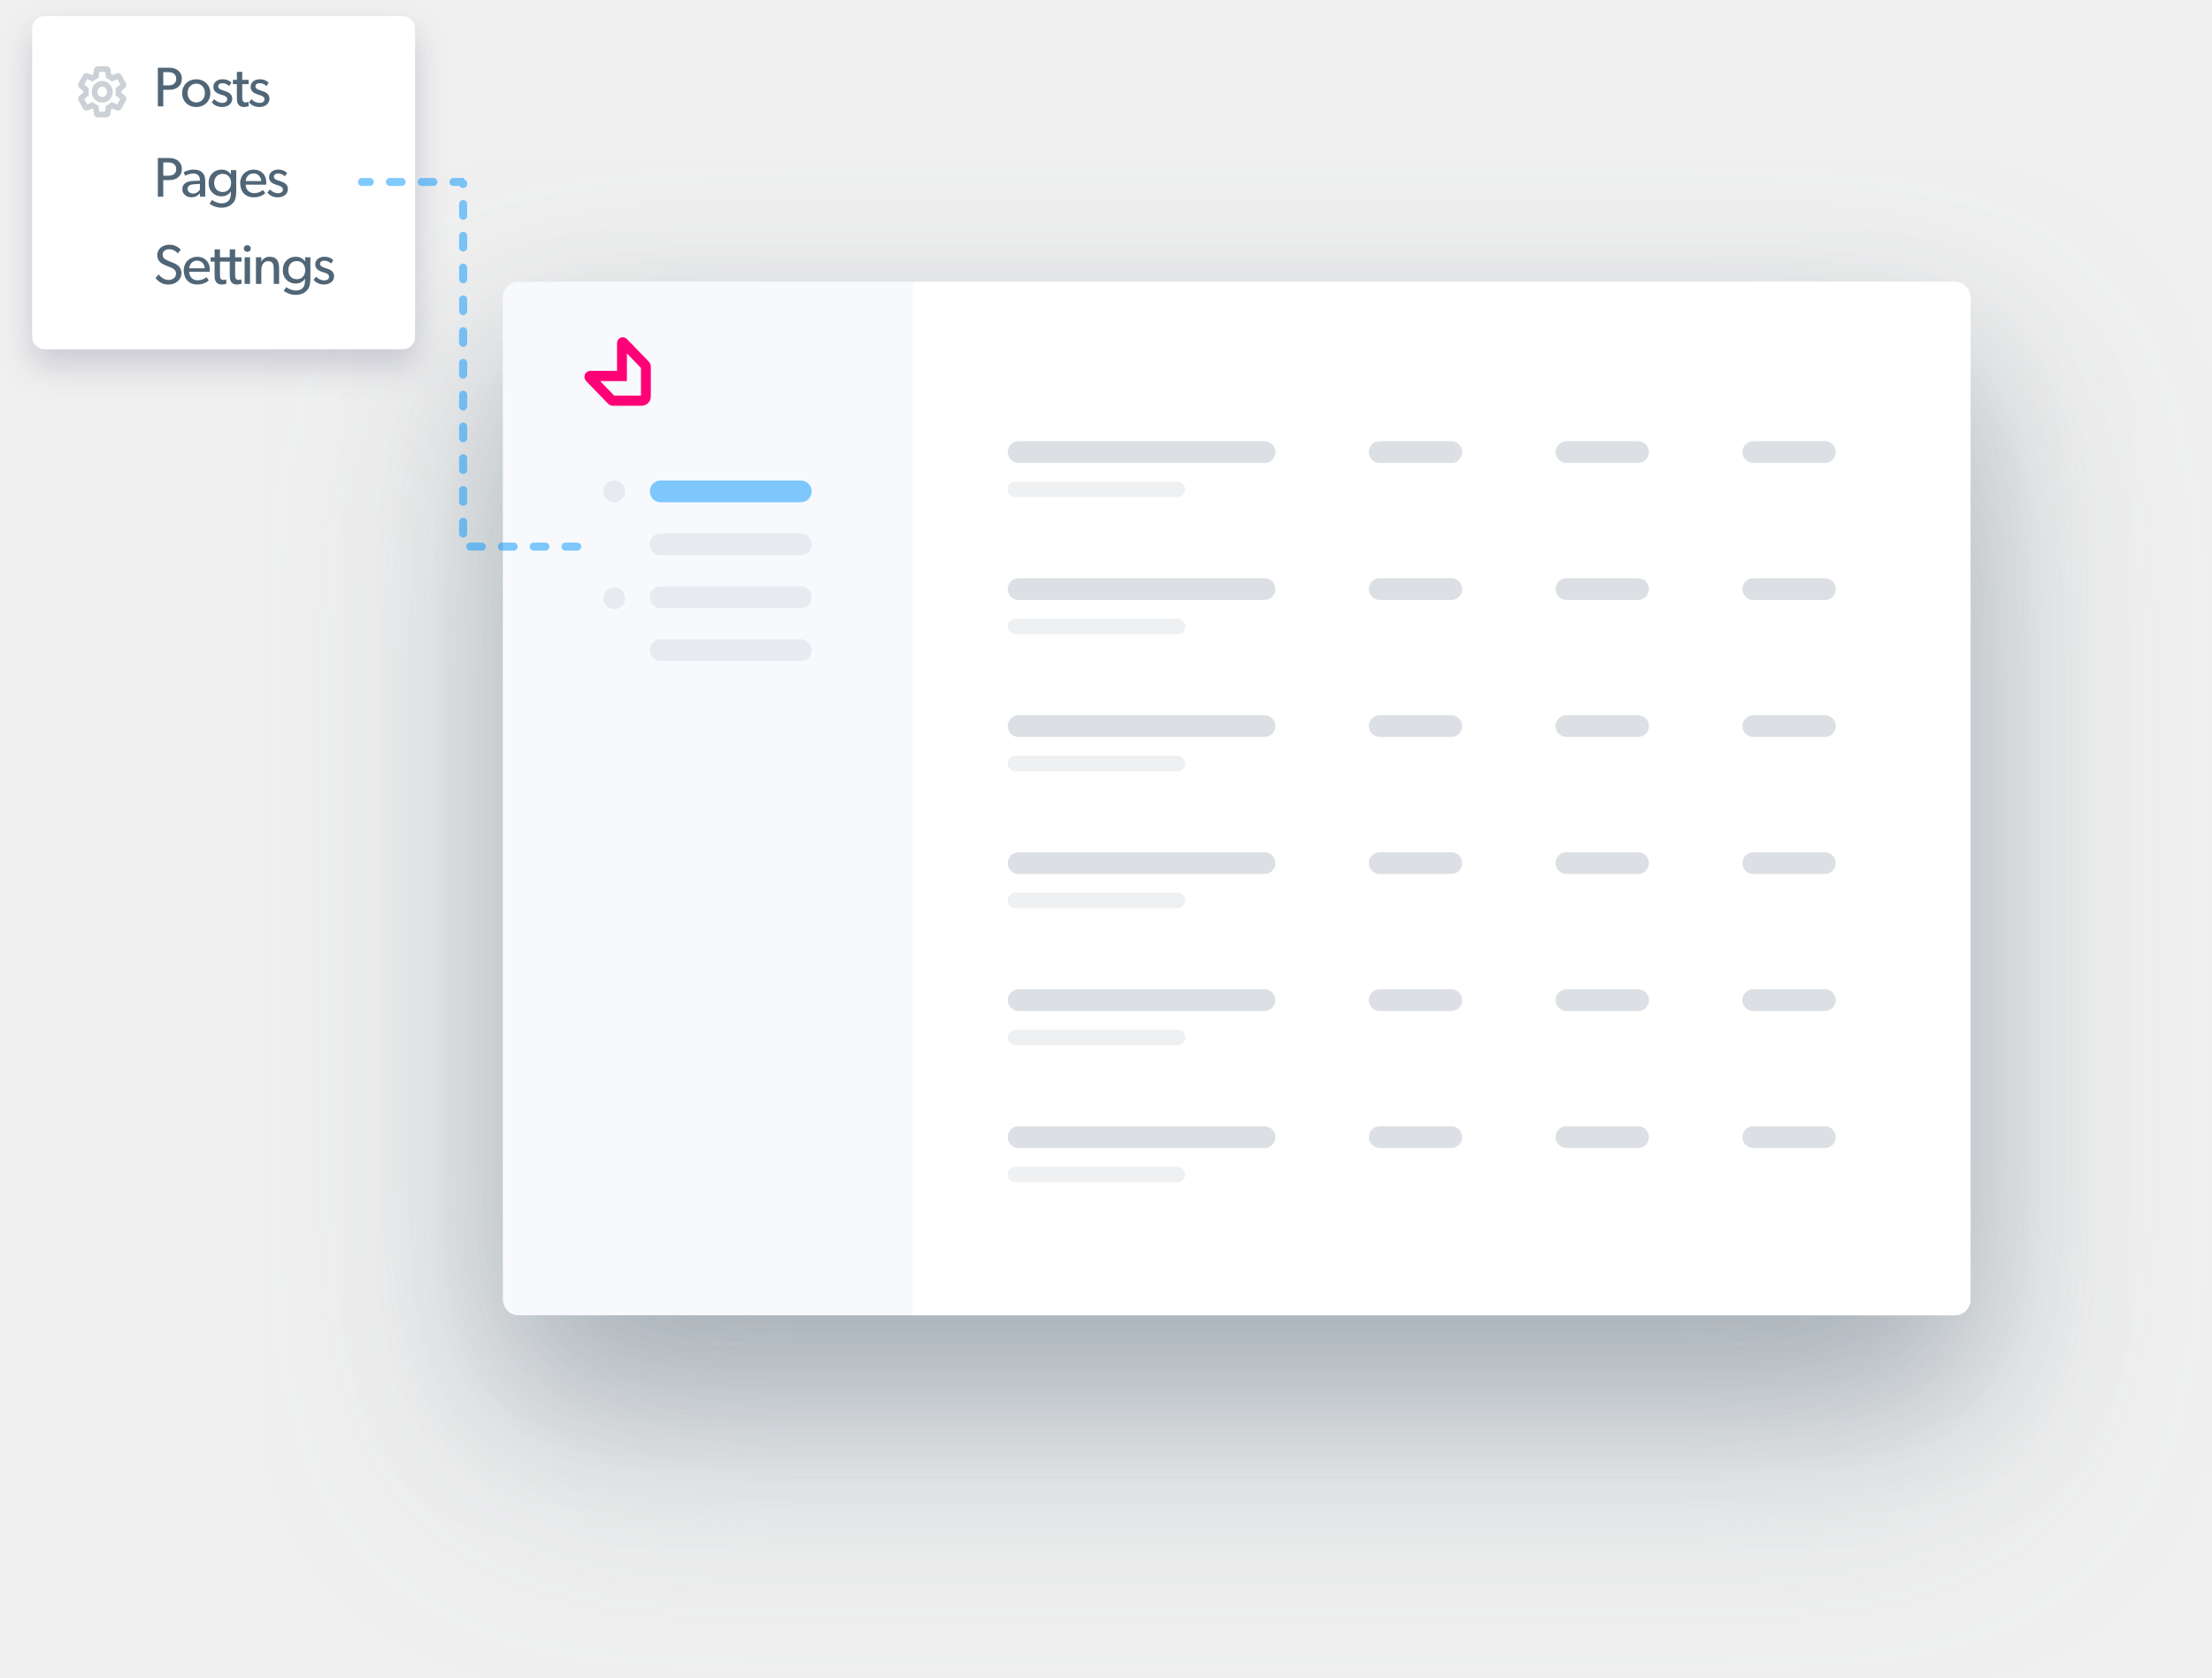
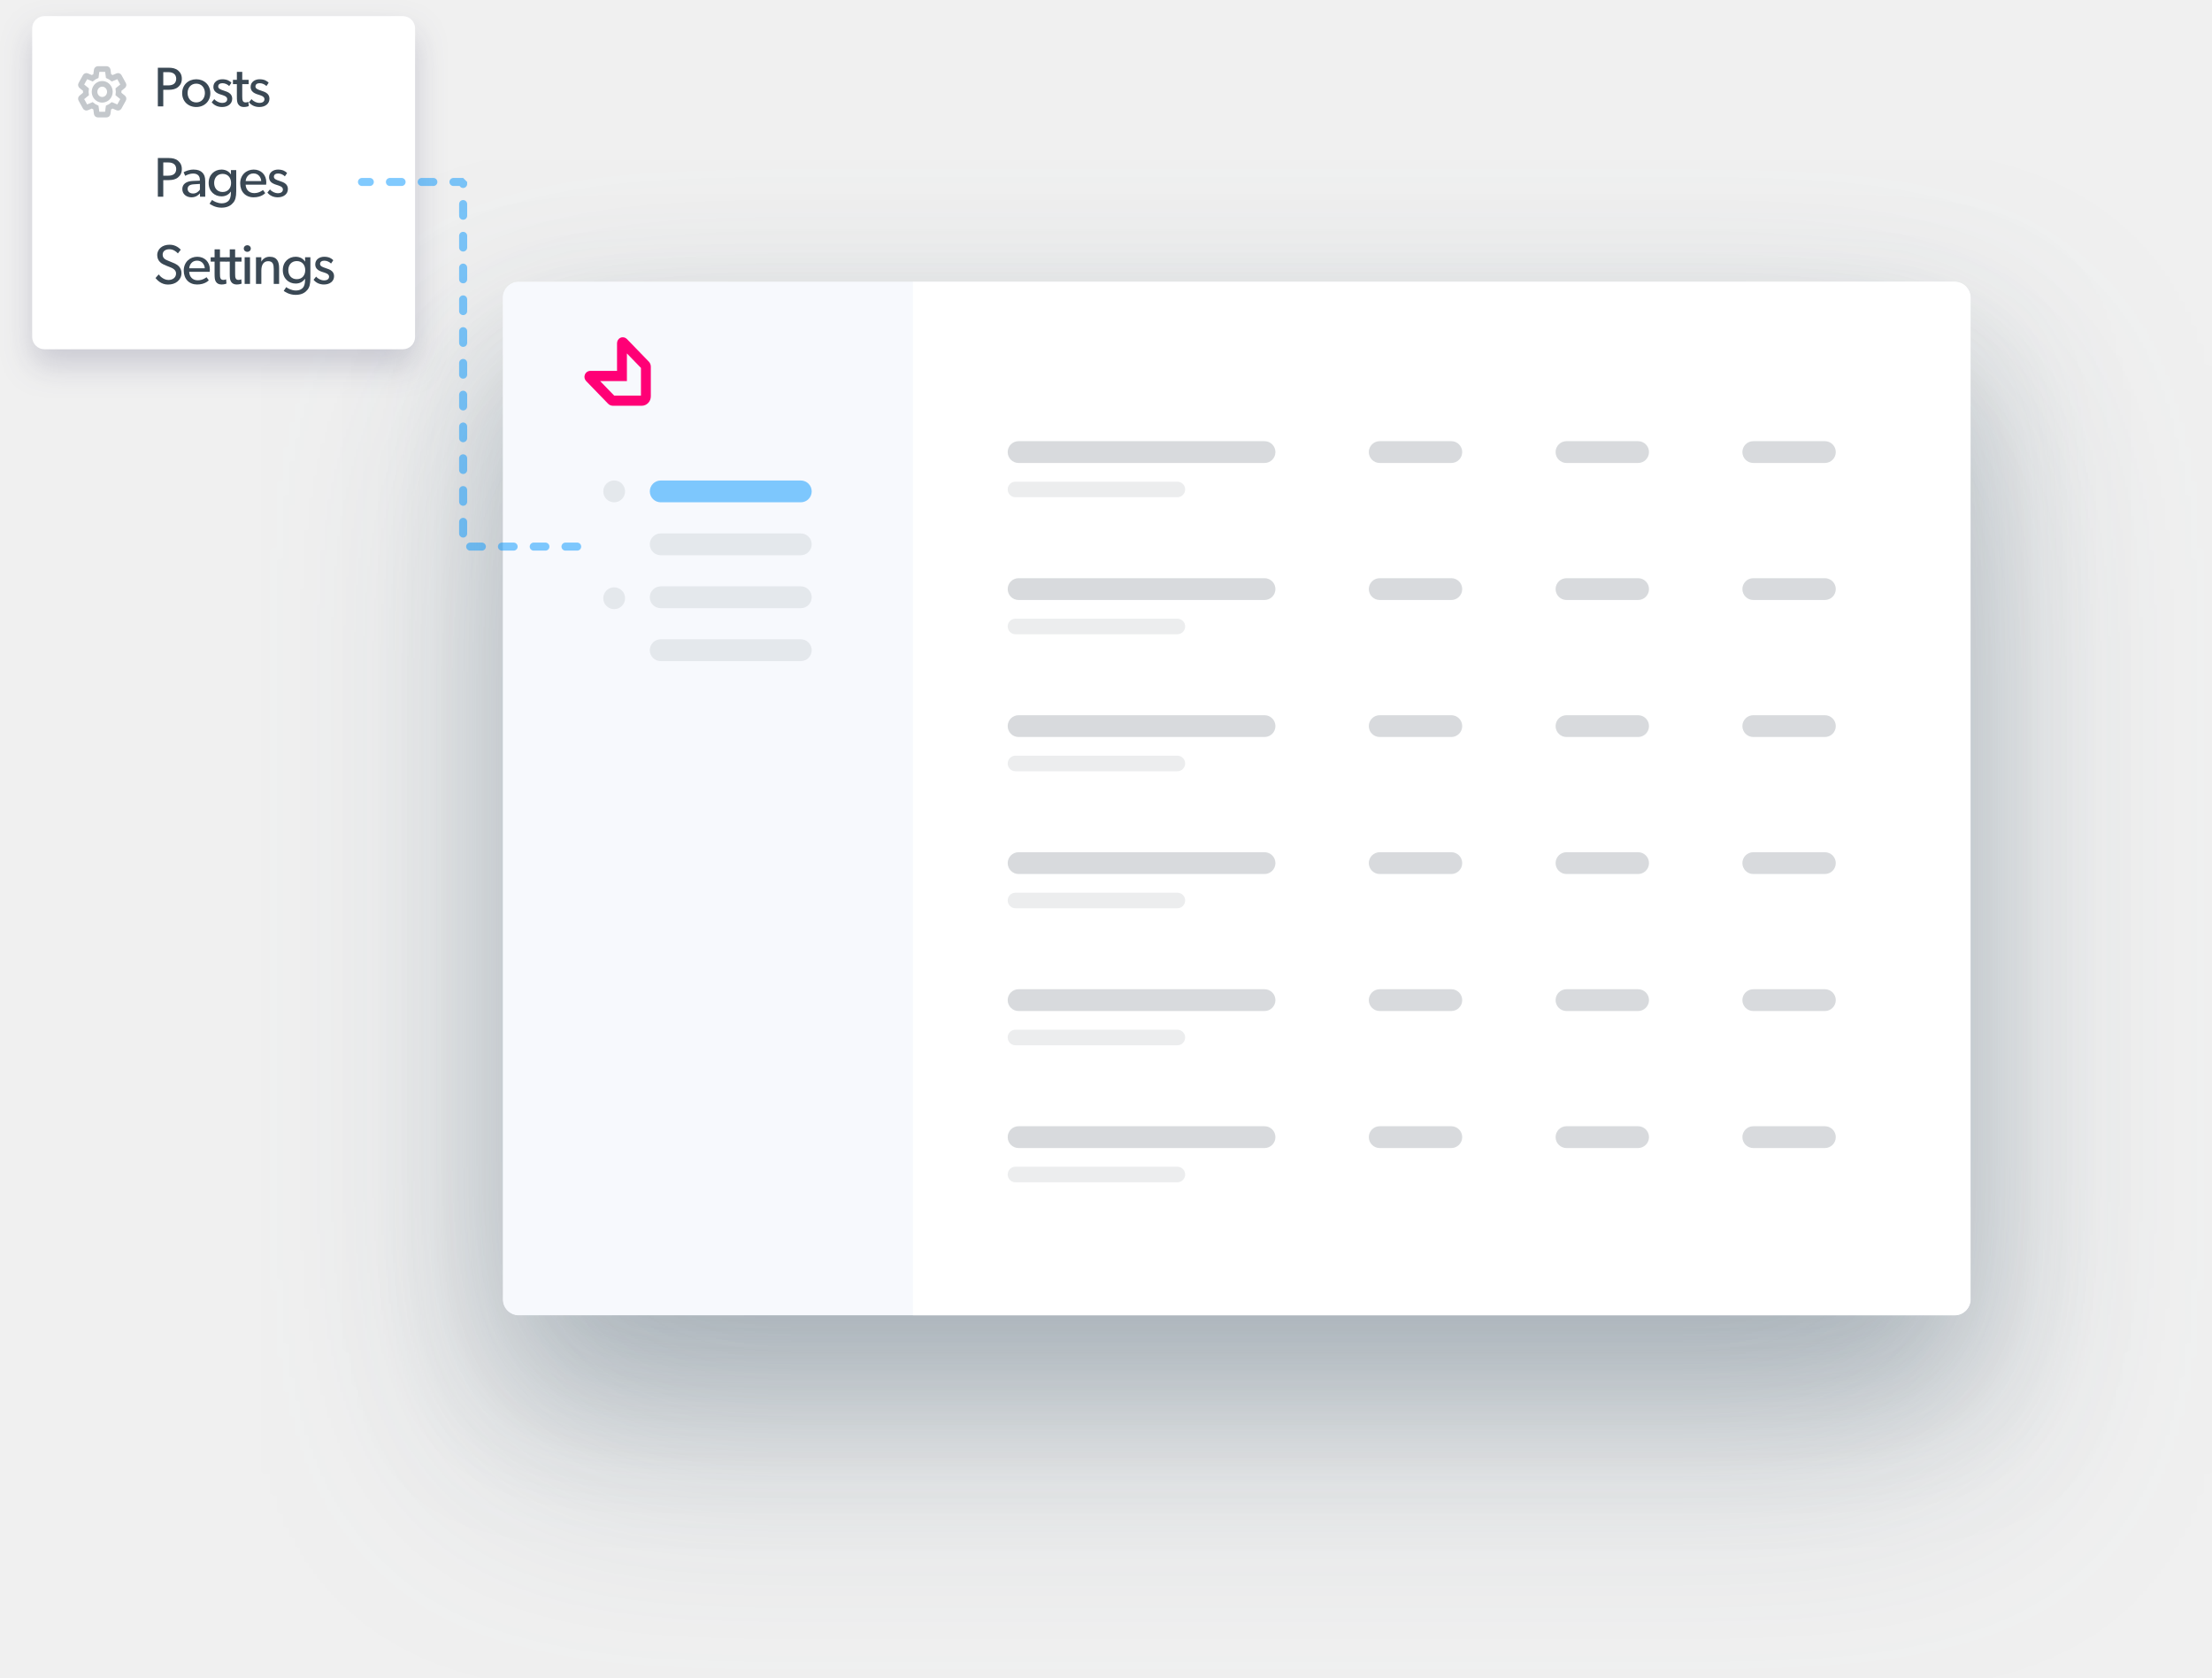
<svg xmlns="http://www.w3.org/2000/svg" width="550" height="417" viewBox="0 0 550 417" fill="none">
  <g filter="url(#filter0_dd)">
    <rect width="365" height="257" rx="4" transform="matrix(-1 0 0 1 490 70)" fill="white" fill-opacity="0.5" />
  </g>
  <mask id="mask0" mask-type="alpha" maskUnits="userSpaceOnUse" x="125" y="70" width="365" height="257">
    <rect width="365" height="257" rx="4" transform="matrix(-1 0 0 1 490 70)" fill="#F7F9FD" />
  </mask>
  <g mask="url(#mask0)">
    <g filter="url(#filter1_dd)">
      <rect x="125" y="70" width="365" height="257" rx="4" fill="#F7F9FD" />
    </g>
    <path d="M227 70H486C488.209 70 490 71.791 490 74V323C490 325.209 488.209 327 486 327H227V70Z" fill="white" />
-     <rect opacity="0.2" x="250.557" y="109.669" width="66.569" height="5.418" rx="2.709" fill="#506677" />
-     <rect opacity="0.2" x="340.348" y="109.669" width="23.222" height="5.418" rx="2.709" fill="#506677" />
-     <rect opacity="0.2" x="386.79" y="109.669" width="23.222" height="5.418" rx="2.709" fill="#506677" />
-     <rect opacity="0.2" x="433.234" y="109.669" width="23.222" height="5.418" rx="2.709" fill="#506677" />
-     <rect opacity="0.1" x="250.557" y="119.732" width="44.121" height="3.87" rx="1.935" fill="#506677" />
-     <rect opacity="0.2" x="250.557" y="143.728" width="66.569" height="5.418" rx="2.709" fill="#506677" />
-     <rect opacity="0.2" x="340.348" y="143.728" width="23.222" height="5.418" rx="2.709" fill="#506677" />
-     <rect opacity="0.2" x="386.79" y="143.728" width="23.222" height="5.418" rx="2.709" fill="#506677" />
-     <rect opacity="0.2" x="433.234" y="143.728" width="23.222" height="5.418" rx="2.709" fill="#506677" />
-     <rect opacity="0.1" x="250.557" y="153.791" width="44.121" height="3.87" rx="1.935" fill="#506677" />
-     <rect opacity="0.2" x="250.557" y="177.787" width="66.569" height="5.418" rx="2.709" fill="#506677" />
-     <rect opacity="0.2" x="340.348" y="177.787" width="23.222" height="5.418" rx="2.709" fill="#506677" />
-     <rect opacity="0.2" x="386.79" y="177.787" width="23.222" height="5.418" rx="2.709" fill="#506677" />
-     <rect opacity="0.2" x="433.234" y="177.787" width="23.222" height="5.418" rx="2.709" fill="#506677" />
-     <rect opacity="0.1" x="250.557" y="187.849" width="44.121" height="3.87" rx="1.935" fill="#506677" />
-     <rect opacity="0.2" x="250.557" y="211.845" width="66.569" height="5.418" rx="2.709" fill="#506677" />
-     <rect opacity="0.2" x="340.348" y="211.845" width="23.222" height="5.418" rx="2.709" fill="#506677" />
-     <rect opacity="0.2" x="386.79" y="211.845" width="23.222" height="5.418" rx="2.709" fill="#506677" />
-     <rect opacity="0.2" x="433.234" y="211.845" width="23.222" height="5.418" rx="2.709" fill="#506677" />
-     <rect opacity="0.1" x="250.557" y="221.908" width="44.121" height="3.87" rx="1.935" fill="#506677" />
-     <rect opacity="0.2" x="250.557" y="245.904" width="66.569" height="5.418" rx="2.709" fill="#506677" />
-     <rect opacity="0.2" x="340.348" y="245.904" width="23.222" height="5.418" rx="2.709" fill="#506677" />
-     <rect opacity="0.2" x="386.79" y="245.904" width="23.222" height="5.418" rx="2.709" fill="#506677" />
-     <rect opacity="0.2" x="433.234" y="245.904" width="23.222" height="5.418" rx="2.709" fill="#506677" />
-     <rect opacity="0.1" x="250.557" y="255.967" width="44.121" height="3.87" rx="1.935" fill="#506677" />
-     <rect opacity="0.2" x="250.557" y="279.962" width="66.569" height="5.418" rx="2.709" fill="#506677" />
-     <rect opacity="0.2" x="340.348" y="279.962" width="23.222" height="5.418" rx="2.709" fill="#506677" />
-     <rect opacity="0.2" x="386.79" y="279.962" width="23.222" height="5.418" rx="2.709" fill="#506677" />
-     <rect opacity="0.2" x="433.234" y="279.962" width="23.222" height="5.418" rx="2.709" fill="#506677" />
-     <rect opacity="0.1" x="250.557" y="290.025" width="44.121" height="3.87" rx="1.935" fill="#506677" />
+     <rect opacity="0.2" x="250.557" y="109.669" width="66.569" height="5.418" rx="2.709" fill="#3a4854" />
+     <rect opacity="0.2" x="340.348" y="109.669" width="23.222" height="5.418" rx="2.709" fill="#3a4854" />
+     <rect opacity="0.2" x="386.79" y="109.669" width="23.222" height="5.418" rx="2.709" fill="#3a4854" />
+     <rect opacity="0.2" x="433.234" y="109.669" width="23.222" height="5.418" rx="2.709" fill="#3a4854" />
+     <rect opacity="0.1" x="250.557" y="119.732" width="44.121" height="3.87" rx="1.935" fill="#3a4854" />
+     <rect opacity="0.2" x="250.557" y="143.728" width="66.569" height="5.418" rx="2.709" fill="#3a4854" />
+     <rect opacity="0.2" x="340.348" y="143.728" width="23.222" height="5.418" rx="2.709" fill="#3a4854" />
+     <rect opacity="0.2" x="386.79" y="143.728" width="23.222" height="5.418" rx="2.709" fill="#3a4854" />
+     <rect opacity="0.2" x="433.234" y="143.728" width="23.222" height="5.418" rx="2.709" fill="#3a4854" />
+     <rect opacity="0.1" x="250.557" y="153.791" width="44.121" height="3.87" rx="1.935" fill="#3a4854" />
+     <rect opacity="0.2" x="250.557" y="177.787" width="66.569" height="5.418" rx="2.709" fill="#3a4854" />
+     <rect opacity="0.2" x="340.348" y="177.787" width="23.222" height="5.418" rx="2.709" fill="#3a4854" />
+     <rect opacity="0.2" x="386.79" y="177.787" width="23.222" height="5.418" rx="2.709" fill="#3a4854" />
+     <rect opacity="0.2" x="433.234" y="177.787" width="23.222" height="5.418" rx="2.709" fill="#3a4854" />
+     <rect opacity="0.1" x="250.557" y="187.849" width="44.121" height="3.87" rx="1.935" fill="#3a4854" />
+     <rect opacity="0.2" x="250.557" y="211.845" width="66.569" height="5.418" rx="2.709" fill="#3a4854" />
+     <rect opacity="0.2" x="340.348" y="211.845" width="23.222" height="5.418" rx="2.709" fill="#3a4854" />
+     <rect opacity="0.2" x="386.79" y="211.845" width="23.222" height="5.418" rx="2.709" fill="#3a4854" />
+     <rect opacity="0.2" x="433.234" y="211.845" width="23.222" height="5.418" rx="2.709" fill="#3a4854" />
+     <rect opacity="0.1" x="250.557" y="221.908" width="44.121" height="3.87" rx="1.935" fill="#3a4854" />
+     <rect opacity="0.2" x="250.557" y="245.904" width="66.569" height="5.418" rx="2.709" fill="#3a4854" />
+     <rect opacity="0.2" x="340.348" y="245.904" width="23.222" height="5.418" rx="2.709" fill="#3a4854" />
+     <rect opacity="0.2" x="386.79" y="245.904" width="23.222" height="5.418" rx="2.709" fill="#3a4854" />
+     <rect opacity="0.2" x="433.234" y="245.904" width="23.222" height="5.418" rx="2.709" fill="#3a4854" />
+     <rect opacity="0.1" x="250.557" y="255.967" width="44.121" height="3.87" rx="1.935" fill="#3a4854" />
+     <rect opacity="0.2" x="250.557" y="279.962" width="66.569" height="5.418" rx="2.709" fill="#3a4854" />
+     <rect opacity="0.2" x="340.348" y="279.962" width="23.222" height="5.418" rx="2.709" fill="#3a4854" />
+     <rect opacity="0.2" x="386.79" y="279.962" width="23.222" height="5.418" rx="2.709" fill="#3a4854" />
+     <rect opacity="0.2" x="433.234" y="279.962" width="23.222" height="5.418" rx="2.709" fill="#3a4854" />
+     <rect opacity="0.1" x="250.557" y="290.025" width="44.121" height="3.87" rx="1.935" fill="#3a4854" />
    <rect opacity="0.5" x="161.573" y="119.444" width="40.251" height="5.418" rx="2.709" fill="#0495FE" />
-     <rect x="150" y="119.44" width="5.42" height="5.42" rx="2.71" fill="#506677" fill-opacity="0.1" />
-     <rect x="150" y="146" width="5.42" height="5.42" rx="2.71" fill="#506677" fill-opacity="0.1" />
-     <rect x="161.573" y="132.603" width="40.251" height="5.418" rx="2.709" fill="#506677" fill-opacity="0.1" />
-     <rect x="161.573" y="145.761" width="40.251" height="5.418" rx="2.709" fill="#506677" fill-opacity="0.1" />
-     <rect x="161.573" y="158.92" width="40.251" height="5.418" rx="2.709" fill="#506677" fill-opacity="0.1" />
+     <rect x="150" y="119.44" width="5.42" height="5.42" rx="2.71" fill="#3a4854" fill-opacity="0.1" />
+     <rect x="150" y="146" width="5.42" height="5.42" rx="2.71" fill="#3a4854" fill-opacity="0.1" />
+     <rect x="161.573" y="132.603" width="40.251" height="5.418" rx="2.709" fill="#3a4854" fill-opacity="0.1" />
+     <rect x="161.573" y="145.761" width="40.251" height="5.418" rx="2.709" fill="#3a4854" fill-opacity="0.1" />
+     <rect x="161.573" y="158.92" width="40.251" height="5.418" rx="2.709" fill="#3a4854" fill-opacity="0.1" />
    <path d="M159.554 100.866H152.41C151.946 100.866 151.51 100.68 151.182 100.34L145.739 94.722C145.327 94.298 145.206 93.665 145.428 93.111C145.651 92.556 146.17 92.196 146.752 92.196H153.422V85.312C153.422 84.713 153.77 84.177 154.307 83.947C154.835 83.72 155.465 83.85 155.869 84.266L161.315 89.887C161.643 90.227 161.823 90.677 161.823 91.154V98.525C161.822 99.816 160.805 100.866 159.554 100.866ZM152.709 98.333H159.369V91.46L155.876 87.856V94.729H149.217L152.709 98.333Z" fill="#FF0076" />
  </g>
  <g filter="url(#filter2_d)">
    <path d="M100.138 4H11.071C9.375 4 8 5.373 8 7.068V83.757C8 85.451 9.375 86.824 11.071 86.824H100.138C101.834 86.824 103.209 85.451 103.209 83.757V7.068C103.209 5.373 101.834 4 100.138 4Z" fill="white" />
  </g>
-   <path d="M29.459 23.373C29.483 23.191 29.496 23.007 29.498 22.822C29.496 22.637 29.483 22.453 29.459 22.27L30.612 21.332C30.663 21.29 30.698 21.231 30.71 21.164C30.722 21.098 30.71 21.029 30.677 20.97L29.594 19.007C29.561 18.95 29.51 18.905 29.449 18.883C29.388 18.861 29.322 18.862 29.262 18.886L27.905 19.454C27.623 19.228 27.314 19.041 26.986 18.897L26.782 17.396C26.77 17.329 26.735 17.268 26.684 17.224C26.633 17.181 26.569 17.158 26.503 17.159H24.325C24.261 17.159 24.198 17.183 24.149 17.227C24.1 17.27 24.067 17.33 24.056 17.396L23.852 18.897C23.524 19.04 23.215 19.227 22.934 19.454L21.577 18.886C21.516 18.861 21.449 18.86 21.387 18.882C21.325 18.904 21.273 18.949 21.241 19.007L20.157 20.97C20.124 21.029 20.113 21.098 20.125 21.163C20.137 21.23 20.171 21.29 20.222 21.332L21.371 22.27C21.347 22.453 21.334 22.637 21.332 22.822C21.334 23.007 21.347 23.191 21.371 23.373L20.222 24.311C20.169 24.353 20.133 24.415 20.121 24.484C20.109 24.553 20.121 24.624 20.157 24.684L21.241 26.636C21.272 26.694 21.323 26.739 21.384 26.761C21.445 26.785 21.512 26.783 21.573 26.758L22.93 26.189C23.211 26.415 23.52 26.603 23.848 26.746L24.052 28.247C24.063 28.313 24.096 28.373 24.145 28.416C24.194 28.46 24.256 28.484 24.321 28.484H26.503C26.567 28.484 26.63 28.46 26.679 28.416C26.729 28.373 26.761 28.313 26.772 28.247L26.976 26.746C27.305 26.604 27.614 26.416 27.895 26.189L29.249 26.758C29.311 26.786 29.381 26.788 29.444 26.765C29.508 26.743 29.561 26.696 29.594 26.636L30.673 24.684C30.709 24.624 30.722 24.554 30.711 24.485C30.699 24.416 30.664 24.354 30.612 24.311L29.459 23.373ZM25.415 24.805C25.038 24.805 24.67 24.689 24.357 24.47C24.044 24.253 23.799 23.943 23.655 23.581C23.511 23.219 23.473 22.821 23.547 22.436C23.62 22.051 23.802 21.698 24.068 21.421C24.334 21.144 24.674 20.955 25.043 20.879C25.413 20.802 25.796 20.841 26.144 20.992C26.492 21.142 26.79 21.396 26.999 21.721C27.208 22.047 27.32 22.431 27.32 22.822C27.32 23.083 27.271 23.341 27.175 23.582C27.08 23.822 26.939 24.041 26.763 24.225C26.586 24.408 26.376 24.555 26.144 24.654C25.913 24.753 25.665 24.805 25.415 24.805Z" stroke="#506677" stroke-opacity="0.3" stroke-width="1.4" stroke-miterlimit="10" />
+   <path d="M29.459 23.373C29.483 23.191 29.496 23.007 29.498 22.822C29.496 22.637 29.483 22.453 29.459 22.27L30.612 21.332C30.663 21.29 30.698 21.231 30.71 21.164C30.722 21.098 30.71 21.029 30.677 20.97L29.594 19.007C29.561 18.95 29.51 18.905 29.449 18.883C29.388 18.861 29.322 18.862 29.262 18.886L27.905 19.454C27.623 19.228 27.314 19.041 26.986 18.897L26.782 17.396C26.77 17.329 26.735 17.268 26.684 17.224C26.633 17.181 26.569 17.158 26.503 17.159H24.325C24.261 17.159 24.198 17.183 24.149 17.227C24.1 17.27 24.067 17.33 24.056 17.396L23.852 18.897C23.524 19.04 23.215 19.227 22.934 19.454L21.577 18.886C21.516 18.861 21.449 18.86 21.387 18.882C21.325 18.904 21.273 18.949 21.241 19.007L20.157 20.97C20.124 21.029 20.113 21.098 20.125 21.163C20.137 21.23 20.171 21.29 20.222 21.332L21.371 22.27C21.347 22.453 21.334 22.637 21.332 22.822C21.334 23.007 21.347 23.191 21.371 23.373L20.222 24.311C20.169 24.353 20.133 24.415 20.121 24.484C20.109 24.553 20.121 24.624 20.157 24.684L21.241 26.636C21.272 26.694 21.323 26.739 21.384 26.761C21.445 26.785 21.512 26.783 21.573 26.758L22.93 26.189C23.211 26.415 23.52 26.603 23.848 26.746L24.052 28.247C24.063 28.313 24.096 28.373 24.145 28.416C24.194 28.46 24.256 28.484 24.321 28.484H26.503C26.567 28.484 26.63 28.46 26.679 28.416C26.729 28.373 26.761 28.313 26.772 28.247L26.976 26.746C27.305 26.604 27.614 26.416 27.895 26.189L29.249 26.758C29.311 26.786 29.381 26.788 29.444 26.765C29.508 26.743 29.561 26.696 29.594 26.636L30.673 24.684C30.709 24.624 30.722 24.554 30.711 24.485C30.699 24.416 30.664 24.354 30.612 24.311L29.459 23.373ZM25.415 24.805C25.038 24.805 24.67 24.689 24.357 24.47C24.044 24.253 23.799 23.943 23.655 23.581C23.511 23.219 23.473 22.821 23.547 22.436C23.62 22.051 23.802 21.698 24.068 21.421C24.334 21.144 24.674 20.955 25.043 20.879C25.413 20.802 25.796 20.841 26.144 20.992C26.492 21.142 26.79 21.396 26.999 21.721C27.208 22.047 27.32 22.431 27.32 22.822C27.32 23.083 27.271 23.341 27.175 23.582C27.08 23.822 26.939 24.041 26.763 24.225C26.586 24.408 26.376 24.555 26.144 24.654C25.913 24.753 25.665 24.805 25.415 24.805Z" stroke="#3a4854" stroke-opacity="0.3" stroke-width="1.4" stroke-miterlimit="10" />
  <path opacity="0.5" d="M143.509 135.876L115.157 135.876L115.157 45.234L90.001 45.234" stroke="#0495FE" stroke-width="2" stroke-linecap="round" stroke-linejoin="bevel" stroke-dasharray="2.9 5" />
-   <path d="M45.211 19.579C45.211 18.659 44.876 18.032 44.277 17.517C43.692 17.015 42.884 16.834 41.95 16.834H39.247V26.448H40.599V22.324H41.95C42.884 22.324 43.692 22.142 44.277 21.641C44.876 21.139 45.211 20.498 45.211 19.579ZM43.817 19.579C43.817 20.178 43.566 20.61 43.232 20.861C42.884 21.098 42.452 21.223 41.839 21.223H40.599V17.935H41.839C42.452 17.935 42.884 18.06 43.232 18.311C43.566 18.548 43.817 18.994 43.817 19.579Z" fill="#506677" />
-   <path d="M52.301 23.16C52.301 21.111 50.768 19.704 48.803 19.704C46.825 19.704 45.292 21.111 45.292 23.16C45.292 25.222 46.825 26.601 48.803 26.601C50.768 26.601 52.301 25.222 52.301 23.16ZM50.949 23.118C50.949 24.427 50.127 25.459 48.803 25.459C47.466 25.459 46.644 24.427 46.644 23.118C46.644 21.822 47.466 20.791 48.803 20.791C50.127 20.791 50.949 21.822 50.949 23.118Z" fill="#506677" />
-   <path d="M57.739 24.511C57.739 23.912 57.46 23.522 57.209 23.285C57.014 23.09 56.708 22.923 56.443 22.811C56.164 22.7 55.913 22.616 55.551 22.491C54.896 22.282 54.255 22.045 54.255 21.502C54.255 20.958 54.673 20.68 55.314 20.68C55.955 20.68 56.596 20.986 56.986 21.39L57.544 20.568C57.126 20.122 56.457 19.704 55.286 19.704C54.116 19.704 53.057 20.373 53.057 21.599C53.057 22.547 53.684 22.979 54.102 23.188C54.408 23.355 54.562 23.383 55.008 23.536C55.453 23.689 56.498 23.912 56.498 24.637C56.498 25.361 55.844 25.584 55.231 25.584C54.617 25.584 53.782 25.25 53.28 24.637L52.639 25.417C53.196 26.141 54.102 26.601 55.217 26.601C55.983 26.601 56.596 26.392 57.056 26.016C57.488 25.654 57.739 25.152 57.739 24.511Z" fill="#506677" />
-   <path d="M61.766 25.305C61.766 25.305 61.473 25.459 61.083 25.459C60.707 25.459 60.526 25.333 60.401 25.124C60.247 24.846 60.233 24.469 60.233 23.912V20.916H61.822V19.843H60.233V17.865H58.896V19.843H57.92V20.916H58.896V23.94C58.896 24.985 58.952 25.5 59.23 25.918C59.509 26.336 59.941 26.601 60.638 26.601C61.334 26.601 61.85 26.378 61.85 26.378L61.766 25.305Z" fill="#506677" />
-   <path d="M66.999 24.511C66.999 23.912 66.72 23.522 66.469 23.285C66.274 23.09 65.968 22.923 65.703 22.811C65.424 22.7 65.173 22.616 64.811 22.491C64.156 22.282 63.515 22.045 63.515 21.502C63.515 20.958 63.933 20.68 64.574 20.68C65.215 20.68 65.856 20.986 66.246 21.39L66.803 20.568C66.385 20.122 65.717 19.704 64.546 19.704C63.376 19.704 62.317 20.373 62.317 21.599C62.317 22.547 62.944 22.979 63.362 23.188C63.669 23.355 63.822 23.383 64.268 23.536C64.713 23.689 65.758 23.912 65.758 24.637C65.758 25.361 65.104 25.584 64.491 25.584C63.877 25.584 63.042 25.25 62.54 24.637L61.899 25.417C62.456 26.141 63.362 26.601 64.477 26.601C65.243 26.601 65.856 26.392 66.316 26.016C66.748 25.654 66.999 25.152 66.999 24.511Z" fill="#506677" />
-   <path d="M45.211 42.026C45.211 41.107 44.876 40.48 44.277 39.964C43.692 39.463 42.884 39.282 41.95 39.282H39.247V48.895H40.599V44.771H41.95C42.884 44.771 43.692 44.59 44.277 44.089C44.876 43.587 45.211 42.946 45.211 42.026ZM43.817 42.026C43.817 42.626 43.566 43.057 43.232 43.308C42.884 43.545 42.452 43.671 41.839 43.671H40.599V40.382H41.839C42.452 40.382 42.884 40.508 43.232 40.759C43.566 40.995 43.817 41.441 43.817 42.026Z" fill="#506677" />
-   <path d="M51.029 45.05C51.029 43.921 50.764 43.364 50.319 42.904C49.873 42.458 49.232 42.152 48.131 42.152C47.03 42.152 46.139 42.542 45.651 42.821L46.055 43.712C46.278 43.573 47.086 43.141 48.047 43.141C49.009 43.141 49.691 43.643 49.691 44.646V44.911L47.922 44.98C46.389 45.05 45.331 45.705 45.331 47.001C45.331 48.282 46.389 49.049 47.615 49.049C48.828 49.049 49.455 48.338 49.719 48.059L49.733 48.895H51.029V45.05ZM49.706 47.14C49.455 47.516 48.883 48.101 48.02 48.101C47.142 48.101 46.654 47.586 46.654 46.959C46.654 46.332 47.086 45.872 48.159 45.816L49.706 45.719V47.14Z" fill="#506677" />
-   <path d="M58.737 42.277H57.413L57.427 43.322H57.385C56.995 42.709 56.229 42.152 55.072 42.152C53.373 42.152 51.882 43.378 51.882 45.482C51.882 47.586 53.373 48.812 55.072 48.812C56.187 48.812 56.939 48.296 57.385 47.628H57.413V47.962C57.413 48.868 57.176 49.495 56.911 49.815C56.647 50.15 56.089 50.54 55.1 50.54C54.111 50.54 53.08 50.01 52.731 49.704L52.105 50.637C52.3 50.776 53.428 51.626 55.058 51.626C56.703 51.626 57.525 50.958 58.012 50.358C58.5 49.773 58.737 48.965 58.737 47.502V42.277ZM57.455 45.482C57.455 46.736 56.716 47.725 55.351 47.725C53.999 47.725 53.247 46.736 53.247 45.482C53.247 44.228 53.999 43.225 55.351 43.225C56.716 43.225 57.455 44.228 57.455 45.482Z" fill="#506677" />
-   <path d="M66.216 45.315C66.216 43.462 64.92 42.152 63.081 42.152C61.242 42.152 59.723 43.489 59.723 45.579C59.723 47.683 61.074 49.049 63.039 49.049C65.017 49.049 65.867 48.073 65.951 48.004L65.394 47.237C65.24 47.335 64.446 48.004 63.206 48.004C61.98 48.004 61.144 47.21 61.074 45.9H66.174C66.174 45.9 66.216 45.566 66.216 45.315ZM61.088 45.008C61.13 44.214 61.715 43.113 63.039 43.113C64.376 43.113 64.934 44.27 64.948 45.008H61.088Z" fill="#506677" />
-   <path d="M71.584 46.959C71.584 46.36 71.305 45.969 71.055 45.733C70.859 45.538 70.553 45.37 70.288 45.259C70.01 45.148 69.759 45.064 69.397 44.938C68.742 44.73 68.101 44.493 68.101 43.949C68.101 43.406 68.519 43.127 69.16 43.127C69.8 43.127 70.441 43.434 70.832 43.838L71.389 43.016C70.971 42.57 70.302 42.152 69.132 42.152C67.961 42.152 66.902 42.821 66.902 44.047C66.902 44.994 67.529 45.426 67.947 45.635C68.254 45.802 68.407 45.83 68.853 45.983C69.299 46.137 70.344 46.36 70.344 47.084C70.344 47.809 69.689 48.032 69.076 48.032C68.463 48.032 67.627 47.697 67.125 47.084L66.484 47.864C67.042 48.589 67.947 49.049 69.062 49.049C69.828 49.049 70.441 48.84 70.901 48.464C71.333 48.101 71.584 47.6 71.584 46.959Z" fill="#506677" />
-   <path d="M45.127 67.894C45.127 67.169 44.848 66.654 44.542 66.278C44.221 65.901 43.636 65.581 43.455 65.498L41.686 64.759C41.1 64.522 40.446 64.188 40.446 63.296C40.446 62.404 41.17 61.959 42.117 61.959C43.065 61.959 43.762 62.488 44.235 62.989L44.946 62.07C44.681 61.791 43.762 60.83 42.187 60.83C41.254 60.83 40.501 61.095 39.972 61.541C39.456 61.972 39.094 62.613 39.094 63.394C39.094 64.174 39.373 64.703 39.721 65.066C40.069 65.442 40.473 65.651 40.682 65.748C41.045 65.929 41.713 66.194 42.215 66.389C42.703 66.584 43.776 66.974 43.776 67.978C43.776 68.995 42.94 69.594 41.895 69.594C40.85 69.594 39.944 68.869 39.456 68.214L38.662 69.12C39.122 69.65 40.083 70.736 41.769 70.736C42.731 70.736 43.525 70.472 44.124 69.984C44.751 69.468 45.127 68.73 45.127 67.894Z" fill="#506677" />
-   <path d="M52.18 66.988C52.18 65.135 50.884 63.825 49.045 63.825C47.206 63.825 45.687 65.163 45.687 67.253C45.687 69.357 47.038 70.722 49.003 70.722C50.981 70.722 51.831 69.747 51.915 69.677L51.358 68.911C51.204 69.009 50.41 69.677 49.17 69.677C47.944 69.677 47.108 68.883 47.038 67.573H52.138C52.138 67.573 52.18 67.239 52.18 66.988ZM47.052 66.682C47.094 65.888 47.679 64.787 49.003 64.787C50.34 64.787 50.898 65.943 50.912 66.682H47.052Z" fill="#506677" />
-   <path d="M56.224 69.427C56.224 69.427 55.932 69.58 55.542 69.58C55.166 69.58 54.984 69.454 54.859 69.246C54.706 68.967 54.692 68.591 54.692 68.033V65.038H56.28V63.965H54.692V61.986H53.354V63.965H52.379V65.038H53.354V68.061C53.354 69.106 53.41 69.622 53.689 70.04C53.967 70.458 54.399 70.722 55.096 70.722C55.792 70.722 56.308 70.499 56.308 70.499L56.224 69.427Z" fill="#506677" />
-   <path d="M59.997 69.427C59.997 69.427 59.705 69.58 59.315 69.58C58.938 69.58 58.757 69.454 58.632 69.246C58.478 68.967 58.465 68.591 58.465 68.033V65.038H60.053V63.965H58.465V61.986H57.127V63.965H56.152V65.038H57.127V68.061C57.127 69.106 57.183 69.622 57.461 70.04C57.74 70.458 58.172 70.722 58.869 70.722C59.565 70.722 60.081 70.499 60.081 70.499L59.997 69.427Z" fill="#506677" />
-   <path d="M62.359 61.777C62.359 61.304 61.997 60.955 61.496 60.955C60.98 60.955 60.618 61.304 60.618 61.777C60.618 62.251 60.98 62.599 61.496 62.599C61.997 62.599 62.359 62.251 62.359 61.777ZM62.164 63.951H60.827V70.569H62.164V63.951Z" fill="#506677" />
-   <path d="M69.4 66.654C69.4 65.066 68.913 63.825 67.032 63.825C66.07 63.825 65.36 64.341 65.011 64.996H64.969L64.984 63.951H63.646V70.569H64.984V67.239C64.984 65.971 65.443 64.926 66.683 64.926C67.868 64.926 68.063 65.762 68.063 66.877V70.569H69.4V66.654Z" fill="#506677" />
-   <path d="M77.175 63.951H75.852L75.865 64.996H75.824C75.433 64.383 74.667 63.825 73.511 63.825C71.811 63.825 70.32 65.052 70.32 67.156C70.32 69.259 71.811 70.486 73.511 70.486C74.625 70.486 75.378 69.97 75.824 69.301H75.852V69.636C75.852 70.541 75.615 71.168 75.35 71.489C75.085 71.823 74.528 72.213 73.539 72.213C72.549 72.213 71.518 71.684 71.17 71.377L70.543 72.311C70.738 72.45 71.867 73.3 73.497 73.3C75.141 73.3 75.963 72.631 76.451 72.032C76.938 71.447 77.175 70.639 77.175 69.176V63.951ZM75.893 67.156C75.893 68.409 75.155 69.399 73.789 69.399C72.438 69.399 71.686 68.409 71.686 67.156C71.686 65.901 72.438 64.898 73.789 64.898C75.155 64.898 75.893 65.901 75.893 67.156Z" fill="#506677" />
-   <path d="M83.066 68.632C83.066 68.033 82.787 67.643 82.536 67.406C82.341 67.211 82.035 67.044 81.77 66.933C81.491 66.821 81.24 66.737 80.878 66.612C80.223 66.403 79.582 66.166 79.582 65.623C79.582 65.079 80 64.801 80.641 64.801C81.282 64.801 81.923 65.107 82.313 65.511L82.871 64.689C82.453 64.243 81.784 63.825 80.613 63.825C79.443 63.825 78.384 64.494 78.384 65.72C78.384 66.668 79.011 67.1 79.429 67.309C79.736 67.476 79.889 67.504 80.335 67.657C80.781 67.81 81.826 68.033 81.826 68.758C81.826 69.482 81.171 69.705 80.558 69.705C79.945 69.705 79.109 69.371 78.607 68.758L77.966 69.538C78.523 70.263 79.429 70.722 80.544 70.722C81.31 70.722 81.923 70.513 82.383 70.137C82.815 69.775 83.066 69.273 83.066 68.632Z" fill="#506677" />
+   <path d="M45.211 19.579C45.211 18.659 44.876 18.032 44.277 17.517C43.692 17.015 42.884 16.834 41.95 16.834H39.247V26.448H40.599V22.324H41.95C42.884 22.324 43.692 22.142 44.277 21.641C44.876 21.139 45.211 20.498 45.211 19.579ZM43.817 19.579C43.817 20.178 43.566 20.61 43.232 20.861C42.884 21.098 42.452 21.223 41.839 21.223H40.599V17.935H41.839C42.452 17.935 42.884 18.06 43.232 18.311C43.566 18.548 43.817 18.994 43.817 19.579Z" fill="#3a4854" />
+   <path d="M52.301 23.16C52.301 21.111 50.768 19.704 48.803 19.704C46.825 19.704 45.292 21.111 45.292 23.16C45.292 25.222 46.825 26.601 48.803 26.601C50.768 26.601 52.301 25.222 52.301 23.16ZM50.949 23.118C50.949 24.427 50.127 25.459 48.803 25.459C47.466 25.459 46.644 24.427 46.644 23.118C46.644 21.822 47.466 20.791 48.803 20.791C50.127 20.791 50.949 21.822 50.949 23.118Z" fill="#3a4854" />
+   <path d="M57.739 24.511C57.739 23.912 57.46 23.522 57.209 23.285C57.014 23.09 56.708 22.923 56.443 22.811C56.164 22.7 55.913 22.616 55.551 22.491C54.896 22.282 54.255 22.045 54.255 21.502C54.255 20.958 54.673 20.68 55.314 20.68C55.955 20.68 56.596 20.986 56.986 21.39L57.544 20.568C57.126 20.122 56.457 19.704 55.286 19.704C54.116 19.704 53.057 20.373 53.057 21.599C53.057 22.547 53.684 22.979 54.102 23.188C54.408 23.355 54.562 23.383 55.008 23.536C55.453 23.689 56.498 23.912 56.498 24.637C56.498 25.361 55.844 25.584 55.231 25.584C54.617 25.584 53.782 25.25 53.28 24.637L52.639 25.417C53.196 26.141 54.102 26.601 55.217 26.601C55.983 26.601 56.596 26.392 57.056 26.016C57.488 25.654 57.739 25.152 57.739 24.511Z" fill="#3a4854" />
+   <path d="M61.766 25.305C61.766 25.305 61.473 25.459 61.083 25.459C60.707 25.459 60.526 25.333 60.401 25.124C60.247 24.846 60.233 24.469 60.233 23.912V20.916H61.822V19.843H60.233V17.865H58.896V19.843H57.92V20.916H58.896V23.94C58.896 24.985 58.952 25.5 59.23 25.918C59.509 26.336 59.941 26.601 60.638 26.601C61.334 26.601 61.85 26.378 61.85 26.378L61.766 25.305Z" fill="#3a4854" />
+   <path d="M66.999 24.511C66.999 23.912 66.72 23.522 66.469 23.285C66.274 23.09 65.968 22.923 65.703 22.811C65.424 22.7 65.173 22.616 64.811 22.491C64.156 22.282 63.515 22.045 63.515 21.502C63.515 20.958 63.933 20.68 64.574 20.68C65.215 20.68 65.856 20.986 66.246 21.39L66.803 20.568C66.385 20.122 65.717 19.704 64.546 19.704C63.376 19.704 62.317 20.373 62.317 21.599C62.317 22.547 62.944 22.979 63.362 23.188C63.669 23.355 63.822 23.383 64.268 23.536C64.713 23.689 65.758 23.912 65.758 24.637C65.758 25.361 65.104 25.584 64.491 25.584C63.877 25.584 63.042 25.25 62.54 24.637L61.899 25.417C62.456 26.141 63.362 26.601 64.477 26.601C65.243 26.601 65.856 26.392 66.316 26.016C66.748 25.654 66.999 25.152 66.999 24.511Z" fill="#3a4854" />
+   <path d="M45.211 42.026C45.211 41.107 44.876 40.48 44.277 39.964C43.692 39.463 42.884 39.282 41.95 39.282H39.247V48.895H40.599V44.771H41.95C42.884 44.771 43.692 44.59 44.277 44.089C44.876 43.587 45.211 42.946 45.211 42.026ZM43.817 42.026C43.817 42.626 43.566 43.057 43.232 43.308C42.884 43.545 42.452 43.671 41.839 43.671H40.599V40.382H41.839C42.452 40.382 42.884 40.508 43.232 40.759C43.566 40.995 43.817 41.441 43.817 42.026Z" fill="#3a4854" />
+   <path d="M51.029 45.05C51.029 43.921 50.764 43.364 50.319 42.904C49.873 42.458 49.232 42.152 48.131 42.152C47.03 42.152 46.139 42.542 45.651 42.821L46.055 43.712C46.278 43.573 47.086 43.141 48.047 43.141C49.009 43.141 49.691 43.643 49.691 44.646V44.911L47.922 44.98C46.389 45.05 45.331 45.705 45.331 47.001C45.331 48.282 46.389 49.049 47.615 49.049C48.828 49.049 49.455 48.338 49.719 48.059L49.733 48.895H51.029V45.05ZM49.706 47.14C49.455 47.516 48.883 48.101 48.02 48.101C47.142 48.101 46.654 47.586 46.654 46.959C46.654 46.332 47.086 45.872 48.159 45.816L49.706 45.719V47.14Z" fill="#3a4854" />
+   <path d="M58.737 42.277H57.413L57.427 43.322H57.385C56.995 42.709 56.229 42.152 55.072 42.152C53.373 42.152 51.882 43.378 51.882 45.482C51.882 47.586 53.373 48.812 55.072 48.812C56.187 48.812 56.939 48.296 57.385 47.628H57.413V47.962C57.413 48.868 57.176 49.495 56.911 49.815C56.647 50.15 56.089 50.54 55.1 50.54C54.111 50.54 53.08 50.01 52.731 49.704L52.105 50.637C52.3 50.776 53.428 51.626 55.058 51.626C56.703 51.626 57.525 50.958 58.012 50.358C58.5 49.773 58.737 48.965 58.737 47.502V42.277ZM57.455 45.482C57.455 46.736 56.716 47.725 55.351 47.725C53.999 47.725 53.247 46.736 53.247 45.482C53.247 44.228 53.999 43.225 55.351 43.225C56.716 43.225 57.455 44.228 57.455 45.482Z" fill="#3a4854" />
+   <path d="M66.216 45.315C66.216 43.462 64.92 42.152 63.081 42.152C61.242 42.152 59.723 43.489 59.723 45.579C59.723 47.683 61.074 49.049 63.039 49.049C65.017 49.049 65.867 48.073 65.951 48.004L65.394 47.237C65.24 47.335 64.446 48.004 63.206 48.004C61.98 48.004 61.144 47.21 61.074 45.9H66.174C66.174 45.9 66.216 45.566 66.216 45.315ZM61.088 45.008C61.13 44.214 61.715 43.113 63.039 43.113C64.376 43.113 64.934 44.27 64.948 45.008H61.088Z" fill="#3a4854" />
+   <path d="M71.584 46.959C71.584 46.36 71.305 45.969 71.055 45.733C70.859 45.538 70.553 45.37 70.288 45.259C70.01 45.148 69.759 45.064 69.397 44.938C68.742 44.73 68.101 44.493 68.101 43.949C68.101 43.406 68.519 43.127 69.16 43.127C69.8 43.127 70.441 43.434 70.832 43.838L71.389 43.016C70.971 42.57 70.302 42.152 69.132 42.152C67.961 42.152 66.902 42.821 66.902 44.047C66.902 44.994 67.529 45.426 67.947 45.635C68.254 45.802 68.407 45.83 68.853 45.983C69.299 46.137 70.344 46.36 70.344 47.084C70.344 47.809 69.689 48.032 69.076 48.032C68.463 48.032 67.627 47.697 67.125 47.084L66.484 47.864C67.042 48.589 67.947 49.049 69.062 49.049C69.828 49.049 70.441 48.84 70.901 48.464C71.333 48.101 71.584 47.6 71.584 46.959Z" fill="#3a4854" />
+   <path d="M45.127 67.894C45.127 67.169 44.848 66.654 44.542 66.278C44.221 65.901 43.636 65.581 43.455 65.498L41.686 64.759C41.1 64.522 40.446 64.188 40.446 63.296C40.446 62.404 41.17 61.959 42.117 61.959C43.065 61.959 43.762 62.488 44.235 62.989L44.946 62.07C44.681 61.791 43.762 60.83 42.187 60.83C41.254 60.83 40.501 61.095 39.972 61.541C39.456 61.972 39.094 62.613 39.094 63.394C39.094 64.174 39.373 64.703 39.721 65.066C40.069 65.442 40.473 65.651 40.682 65.748C41.045 65.929 41.713 66.194 42.215 66.389C42.703 66.584 43.776 66.974 43.776 67.978C43.776 68.995 42.94 69.594 41.895 69.594C40.85 69.594 39.944 68.869 39.456 68.214L38.662 69.12C39.122 69.65 40.083 70.736 41.769 70.736C42.731 70.736 43.525 70.472 44.124 69.984C44.751 69.468 45.127 68.73 45.127 67.894Z" fill="#3a4854" />
+   <path d="M52.18 66.988C52.18 65.135 50.884 63.825 49.045 63.825C47.206 63.825 45.687 65.163 45.687 67.253C45.687 69.357 47.038 70.722 49.003 70.722C50.981 70.722 51.831 69.747 51.915 69.677L51.358 68.911C51.204 69.009 50.41 69.677 49.17 69.677C47.944 69.677 47.108 68.883 47.038 67.573H52.138C52.138 67.573 52.18 67.239 52.18 66.988ZM47.052 66.682C47.094 65.888 47.679 64.787 49.003 64.787C50.34 64.787 50.898 65.943 50.912 66.682H47.052Z" fill="#3a4854" />
+   <path d="M56.224 69.427C56.224 69.427 55.932 69.58 55.542 69.58C55.166 69.58 54.984 69.454 54.859 69.246C54.706 68.967 54.692 68.591 54.692 68.033V65.038H56.28V63.965H54.692V61.986H53.354V63.965H52.379V65.038H53.354V68.061C53.354 69.106 53.41 69.622 53.689 70.04C53.967 70.458 54.399 70.722 55.096 70.722C55.792 70.722 56.308 70.499 56.308 70.499L56.224 69.427Z" fill="#3a4854" />
+   <path d="M59.997 69.427C59.997 69.427 59.705 69.58 59.315 69.58C58.938 69.58 58.757 69.454 58.632 69.246C58.478 68.967 58.465 68.591 58.465 68.033V65.038H60.053V63.965H58.465V61.986H57.127V63.965H56.152V65.038H57.127V68.061C57.127 69.106 57.183 69.622 57.461 70.04C57.74 70.458 58.172 70.722 58.869 70.722C59.565 70.722 60.081 70.499 60.081 70.499L59.997 69.427Z" fill="#3a4854" />
+   <path d="M62.359 61.777C62.359 61.304 61.997 60.955 61.496 60.955C60.98 60.955 60.618 61.304 60.618 61.777C60.618 62.251 60.98 62.599 61.496 62.599C61.997 62.599 62.359 62.251 62.359 61.777ZM62.164 63.951H60.827V70.569H62.164V63.951Z" fill="#3a4854" />
+   <path d="M69.4 66.654C69.4 65.066 68.913 63.825 67.032 63.825C66.07 63.825 65.36 64.341 65.011 64.996H64.969L64.984 63.951H63.646V70.569H64.984V67.239C64.984 65.971 65.443 64.926 66.683 64.926C67.868 64.926 68.063 65.762 68.063 66.877V70.569H69.4V66.654Z" fill="#3a4854" />
+   <path d="M77.175 63.951H75.852L75.865 64.996H75.824C75.433 64.383 74.667 63.825 73.511 63.825C71.811 63.825 70.32 65.052 70.32 67.156C70.32 69.259 71.811 70.486 73.511 70.486C74.625 70.486 75.378 69.97 75.824 69.301H75.852V69.636C75.852 70.541 75.615 71.168 75.35 71.489C75.085 71.823 74.528 72.213 73.539 72.213C72.549 72.213 71.518 71.684 71.17 71.377L70.543 72.311C70.738 72.45 71.867 73.3 73.497 73.3C75.141 73.3 75.963 72.631 76.451 72.032C76.938 71.447 77.175 70.639 77.175 69.176V63.951ZM75.893 67.156C75.893 68.409 75.155 69.399 73.789 69.399C72.438 69.399 71.686 68.409 71.686 67.156C71.686 65.901 72.438 64.898 73.789 64.898C75.155 64.898 75.893 65.901 75.893 67.156Z" fill="#3a4854" />
+   <path d="M83.066 68.632C83.066 68.033 82.787 67.643 82.536 67.406C82.341 67.211 82.035 67.044 81.77 66.933C81.491 66.821 81.24 66.737 80.878 66.612C80.223 66.403 79.582 66.166 79.582 65.623C79.582 65.079 80 64.801 80.641 64.801C81.282 64.801 81.923 65.107 82.313 65.511L82.871 64.689C82.453 64.243 81.784 63.825 80.613 63.825C79.443 63.825 78.384 64.494 78.384 65.72C78.384 66.668 79.011 67.1 79.429 67.309C79.736 67.476 79.889 67.504 80.335 67.657C80.781 67.81 81.826 68.033 81.826 68.758C81.826 69.482 81.171 69.705 80.558 69.705C79.945 69.705 79.109 69.371 78.607 68.758L77.966 69.538C78.523 70.263 79.429 70.722 80.544 70.722C81.31 70.722 81.923 70.513 82.383 70.137C82.815 69.775 83.066 69.273 83.066 68.632Z" fill="#3a4854" />
  <defs>
    <filter id="filter0_dd" x="65" y="40" width="485" height="377" filterUnits="userSpaceOnUse" color-interpolation-filters="sRGB">
      <feFlood flood-opacity="0" result="BackgroundImageFix" />
      <feColorMatrix in="SourceAlpha" type="matrix" values="0 0 0 0 0 0 0 0 0 0 0 0 0 0 0 0 0 0 127 0" />
      <feOffset dy="18" />
      <feGaussianBlur stdDeviation="18" />
      <feColorMatrix type="matrix" values="0 0 0 0 0.318 0 0 0 0 0.4 0 0 0 0 0.463 0 0 0 0.3 0" />
      <feBlend mode="normal" in2="BackgroundImageFix" result="effect1_dropShadow" />
      <feColorMatrix in="SourceAlpha" type="matrix" values="0 0 0 0 0 0 0 0 0 0 0 0 0 0 0 0 0 0 127 0" />
      <feOffset dy="30" />
      <feGaussianBlur stdDeviation="30" />
      <feColorMatrix type="matrix" values="0 0 0 0 0.318 0 0 0 0 0.4 0 0 0 0 0.463 0 0 0 0.25 0" />
      <feBlend mode="normal" in2="effect1_dropShadow" result="effect2_dropShadow" />
      <feBlend mode="normal" in="SourceGraphic" in2="effect2_dropShadow" result="shape" />
    </filter>
    <filter id="filter1_dd" x="65" y="40" width="485" height="377" filterUnits="userSpaceOnUse" color-interpolation-filters="sRGB">
      <feFlood flood-opacity="0" result="BackgroundImageFix" />
      <feColorMatrix in="SourceAlpha" type="matrix" values="0 0 0 0 0 0 0 0 0 0 0 0 0 0 0 0 0 0 127 0" />
      <feOffset dy="18" />
      <feGaussianBlur stdDeviation="18" />
      <feColorMatrix type="matrix" values="0 0 0 0 0.318 0 0 0 0 0.4 0 0 0 0 0.463 0 0 0 0.3 0" />
      <feBlend mode="normal" in2="BackgroundImageFix" result="effect1_dropShadow" />
      <feColorMatrix in="SourceAlpha" type="matrix" values="0 0 0 0 0 0 0 0 0 0 0 0 0 0 0 0 0 0 127 0" />
      <feOffset dy="30" />
      <feGaussianBlur stdDeviation="30" />
      <feColorMatrix type="matrix" values="0 0 0 0 0.318 0 0 0 0 0.4 0 0 0 0 0.463 0 0 0 0.25 0" />
      <feBlend mode="normal" in2="effect1_dropShadow" result="effect2_dropShadow" />
      <feBlend mode="normal" in="SourceGraphic" in2="effect2_dropShadow" result="shape" />
    </filter>
    <filter id="filter2_d" x="0" y="0" width="111.209" height="98.824" filterUnits="userSpaceOnUse" color-interpolation-filters="sRGB">
      <feFlood flood-opacity="0" result="BackgroundImageFix" />
      <feColorMatrix in="SourceAlpha" type="matrix" values="0 0 0 0 0 0 0 0 0 0 0 0 0 0 0 0 0 0 127 0" />
      <feOffset dy="4" />
      <feGaussianBlur stdDeviation="4" />
      <feColorMatrix type="matrix" values="0 0 0 0 0.196 0 0 0 0 0.196 0 0 0 0 0.365 0 0 0 0.2 0" />
      <feBlend mode="normal" in2="BackgroundImageFix" result="effect1_dropShadow" />
      <feBlend mode="normal" in="SourceGraphic" in2="effect1_dropShadow" result="shape" />
    </filter>
  </defs>
</svg>
